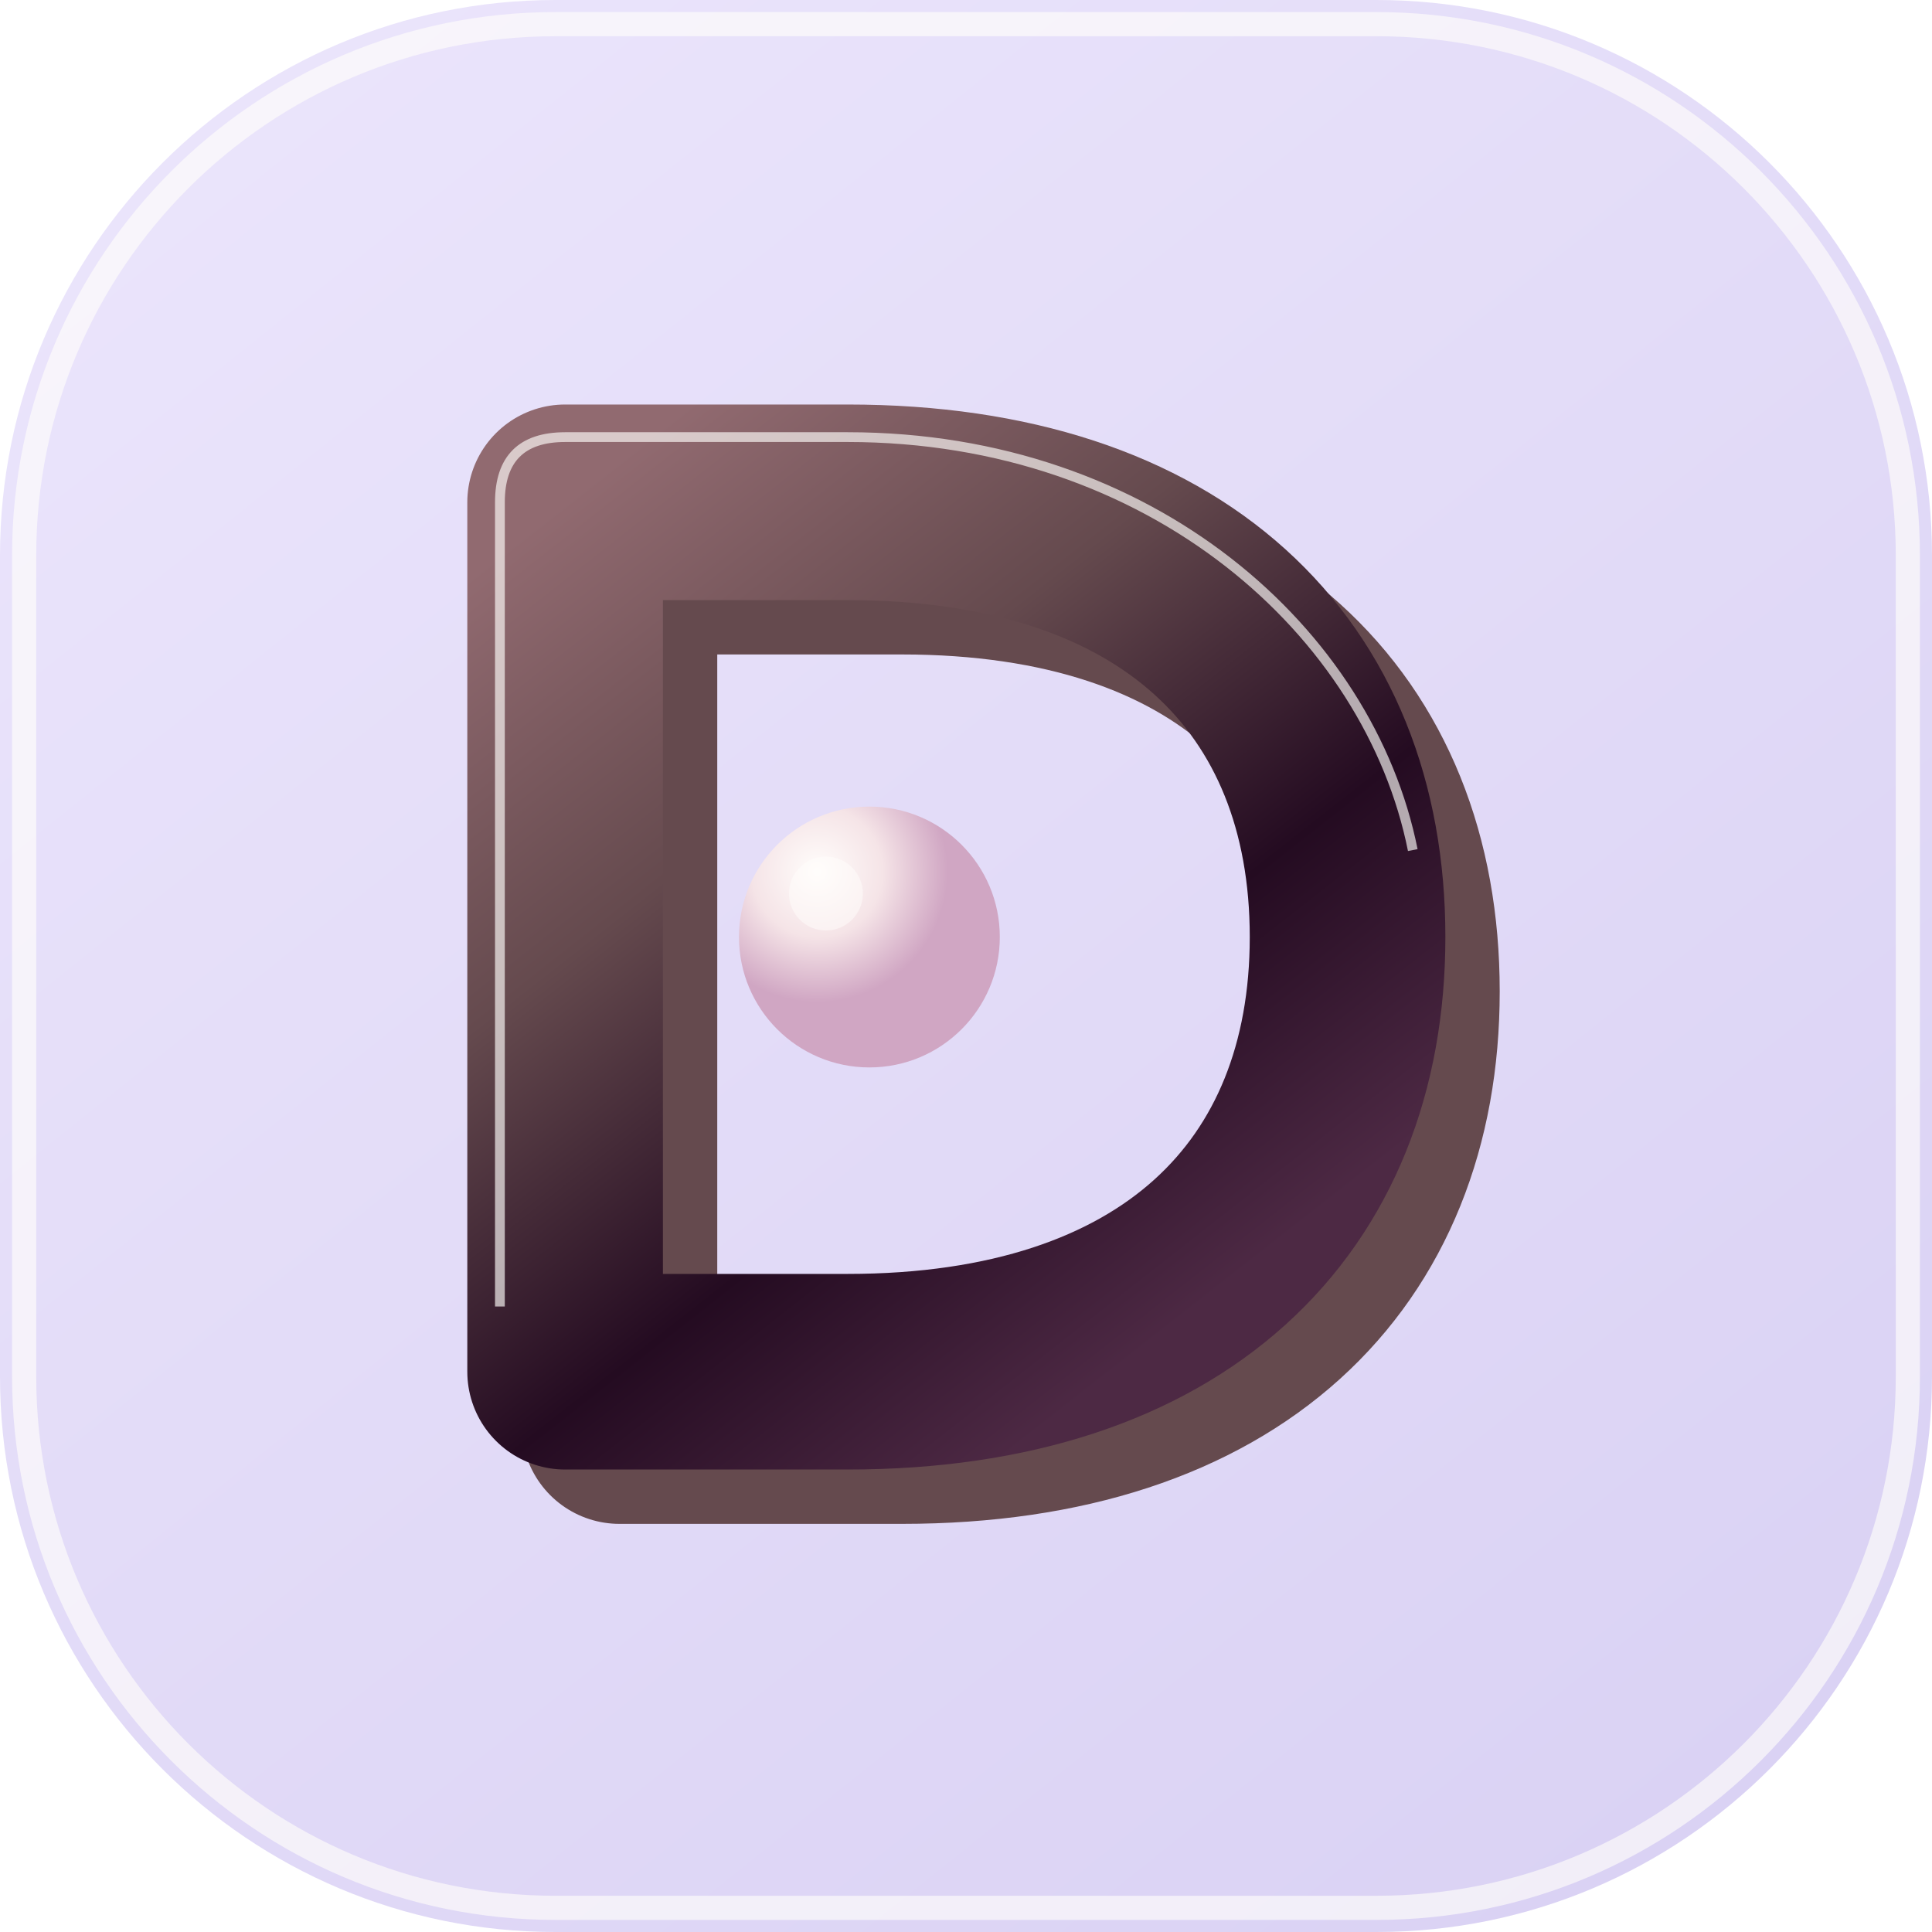
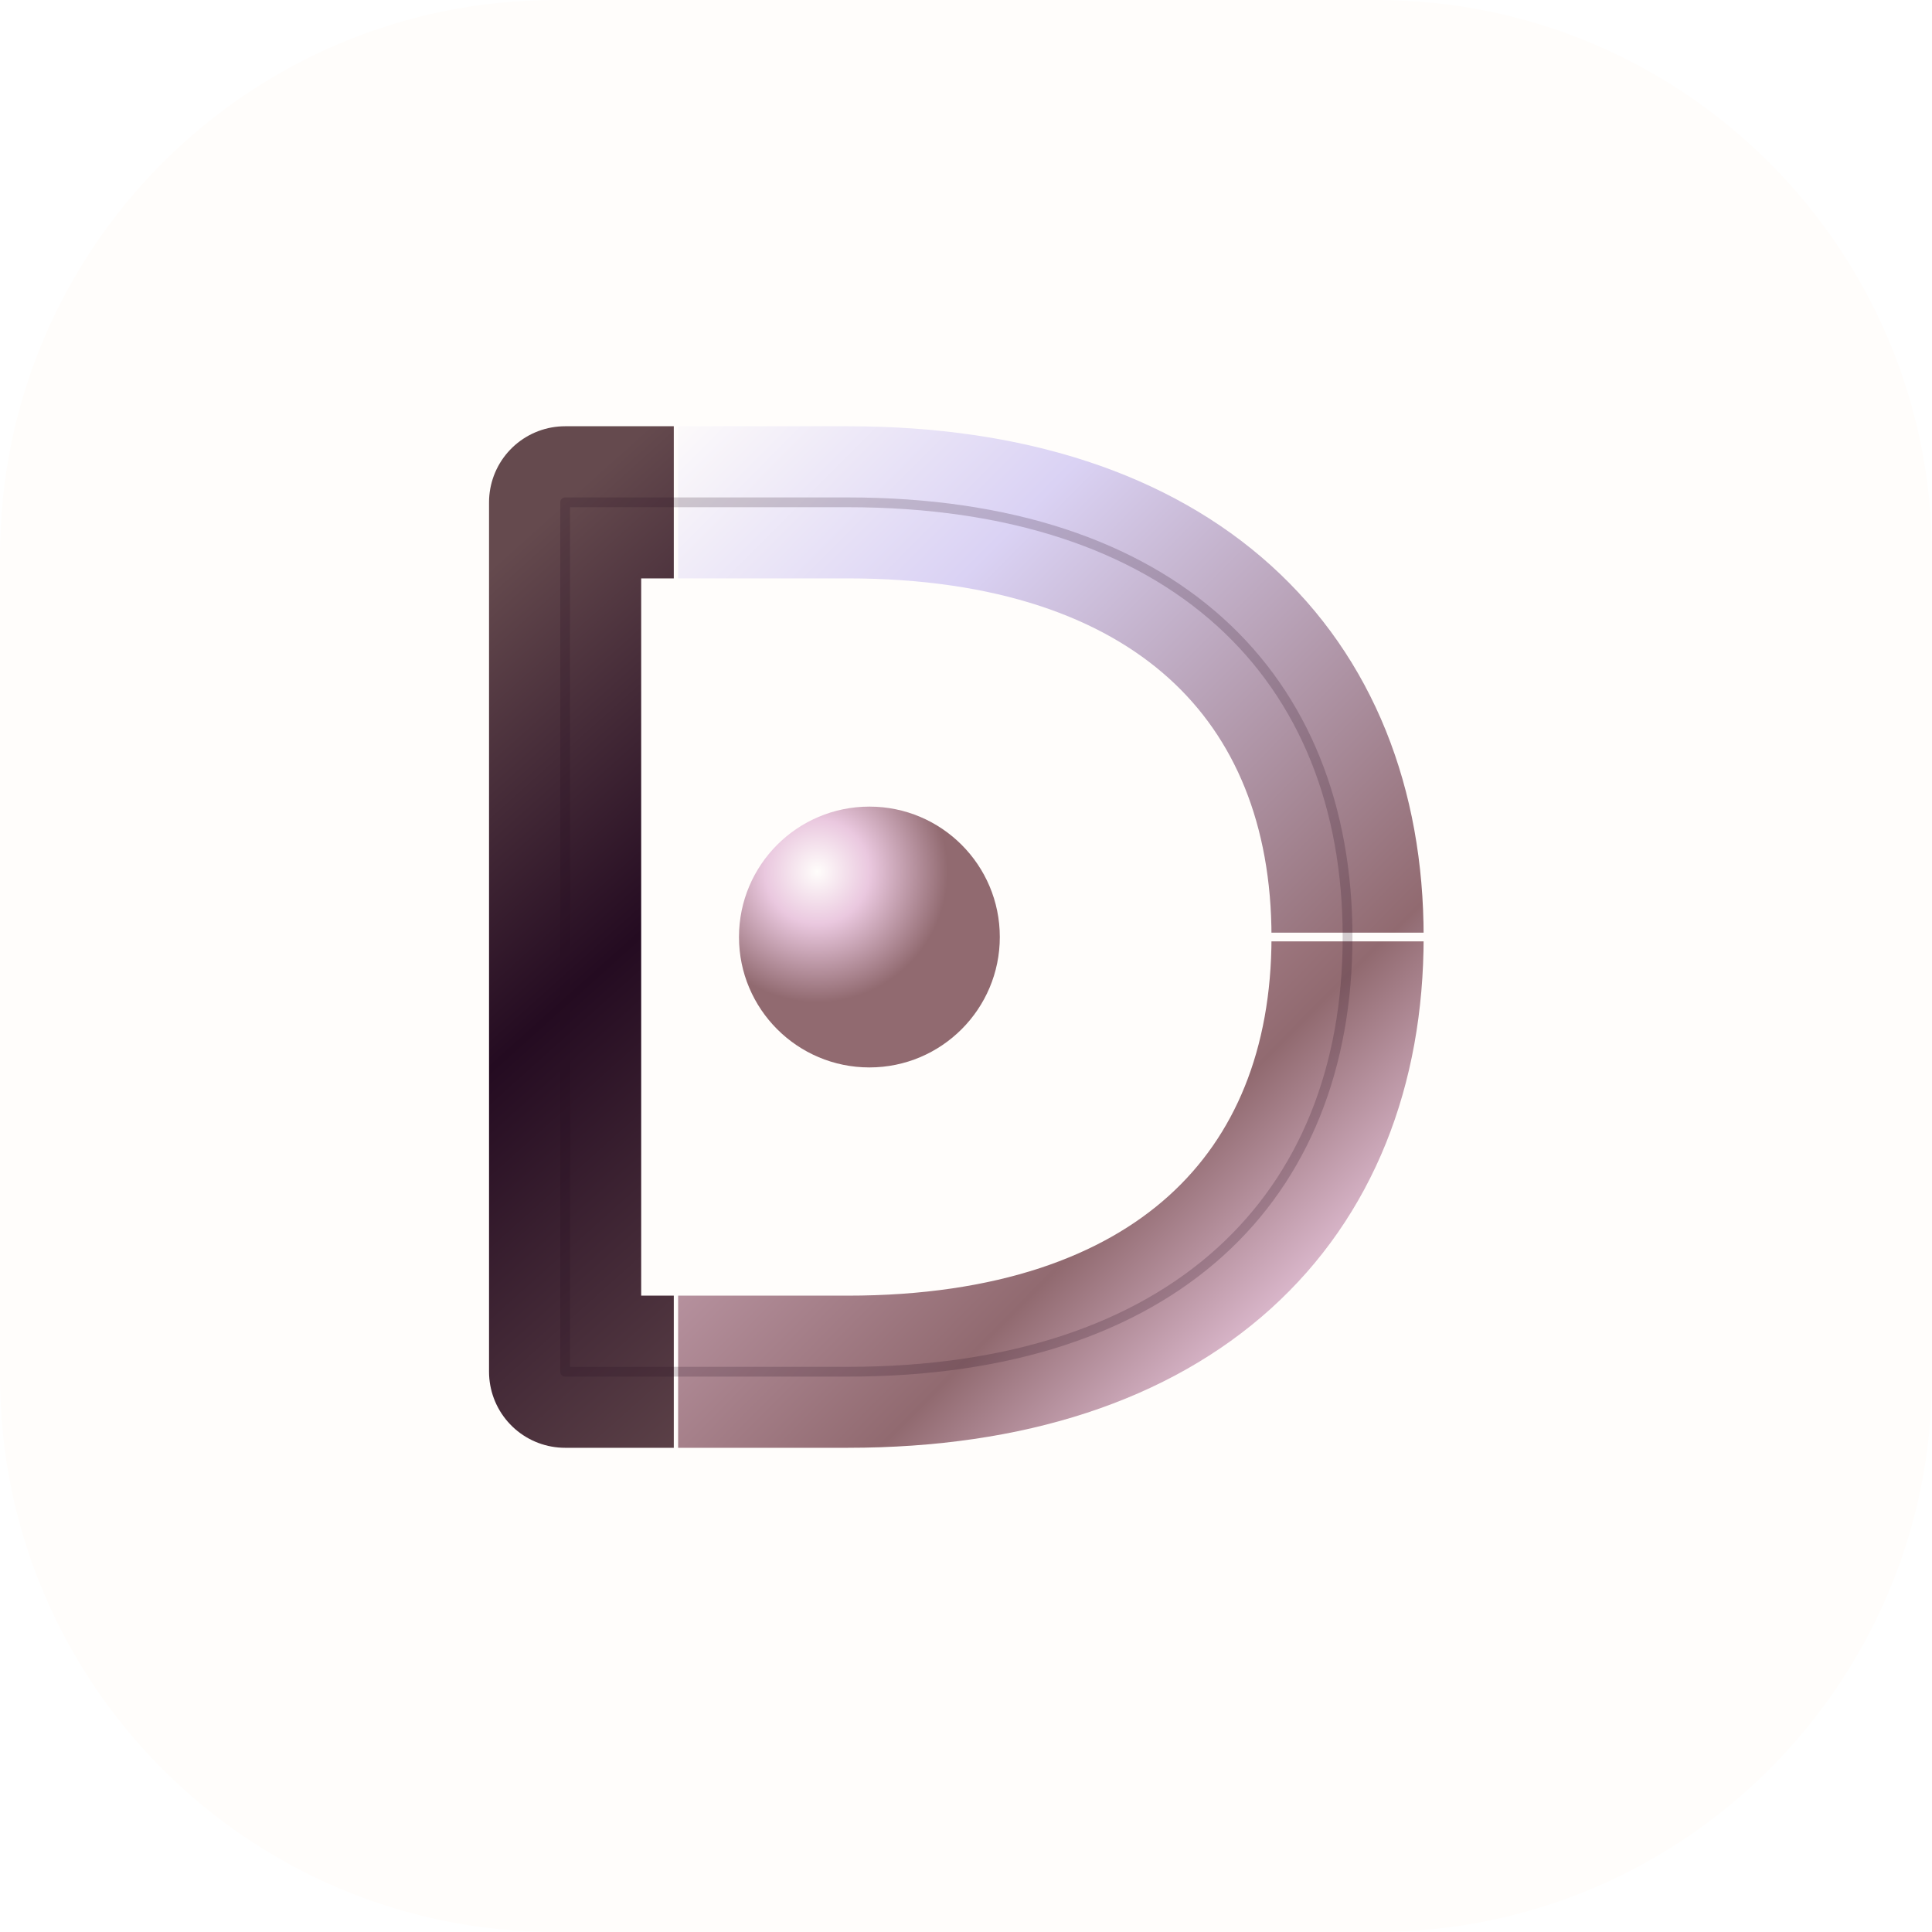
<svg xmlns="http://www.w3.org/2000/svg" viewBox="0 0 80 80">
  <defs>
-     <linearGradient id="tile" x2=".8" y2="1">
-       <stop stop-color="#ECE6FC" />
+     <linearGradient id="plum" x2=".8" y2="1">
+       <stop stop-color="#654A4E" />
+       <stop offset=".35" stop-color="#240B21" />
+       <stop offset=".8" stop-color="#654A4E" />
+       <stop offset="1" stop-color="#240B21" />
+     </linearGradient>
+     <linearGradient id="lilac" x2=".9" y2="1">
+       <stop stop-color="#FFFDFB" />
+       <stop offset=".3" stop-color="#DAD2F4" />
+       <stop offset=".8" stop-color="#916A70" />
      <stop offset="1" stop-color="#DAD2F4" />
    </linearGradient>
-     <linearGradient id="face" x2=".7" y2="1">
-       <stop stop-color="#916A70" />
-       <stop offset=".35" stop-color="#654A4E" />
-       <stop offset=".7" stop-color="#240B21" />
-       <stop offset="1" stop-color="#4D2944" />
+     <linearGradient id="rose" x2=".9" y2="1">
+       <stop stop-color="#FFFDFB" />
+       <stop offset=".25" stop-color="#EAC8DF" />
+       <stop offset=".8" stop-color="#916A70" />
+       <stop offset="1" stop-color="#EAC8DF" />
    </linearGradient>
    <radialGradient id="dot" cx="30%" cy="25%">
      <stop stop-color="#FFFDFB" />
-       <stop offset=".5" stop-color="#F5E4E7" />
-       <stop offset="1" stop-color="#D0A6C3" />
+       <stop offset=".4" stop-color="#EAC8DF" />
+       <stop offset="1" stop-color="#916A70" />
    </radialGradient>
+     <clipPath id="spine">
+       <rect x="8" y="5" width="13" height="54" />
+     </clipPath>
+     <clipPath id="upper">
+       <rect x="21.2" y="5" width="42" height="26.8" />
+     </clipPath>
+     <clipPath id="lower">
+       <rect x="21.2" y="32.2" width="42" height="26.8" />
+     </clipPath>
  </defs>
-   <rect width="80" height="80" rx="23" fill="url(#tile)" />
-   <rect x="1" y="1" width="78" height="78" rx="22" fill="none" stroke="#FFFDFB" stroke-opacity=".65" />
+   <rect width="80" height="80" rx="23" fill="#FFFDFB" />
  <g transform="translate(9 10) scale(.9)">
-     <path d="M16 12H29C44 12 52 20 52 32S44 52 29 52H16Z" fill="none" stroke="#654A4E" stroke-width="9" stroke-linejoin="round" transform="translate(2.5 2.5)" />
-     <path d="M16 12H29C44 12 52 20 52 32S44 52 29 52H16Z" fill="none" stroke="url(#face)" stroke-width="9" stroke-linejoin="round" />
-     <path d="M13 49V12Q13 9 16 9H29C43 9 53 18 55 28" fill="none" stroke="#FFFDFB" stroke-width=".45" stroke-opacity=".65" />
+     <g clip-path="url(#spine)">
+       <path d="M16 12H29C44 12 52 20 52 32S44 52 29 52H16Z" fill="none" stroke="url(#plum)" stroke-width="7" stroke-linejoin="round" />
+     </g>
+     <g clip-path="url(#upper)">
+       <path d="M16 12H29C44 12 52 20 52 32S44 52 29 52H16Z" fill="none" stroke="url(#lilac)" stroke-width="7" stroke-linejoin="round" />
+     </g>
+     <g clip-path="url(#lower)">
+       <path d="M16 12H29C44 12 52 20 52 32S44 52 29 52H16Z" fill="none" stroke="url(#rose)" stroke-width="7" stroke-linejoin="round" />
+     </g>
+     <path d="M16 12H29C44 12 52 20 52 32S44 52 29 52H16Z" fill="none" stroke="#240B21" stroke-opacity=".2" stroke-width=".45" stroke-linejoin="round" />
    <circle cx="30" cy="32" r="6" fill="url(#dot)" />
-     <circle cx="28" cy="30" r="1.7" fill="#FFFDFB" opacity=".5" />
  </g>
</svg>
